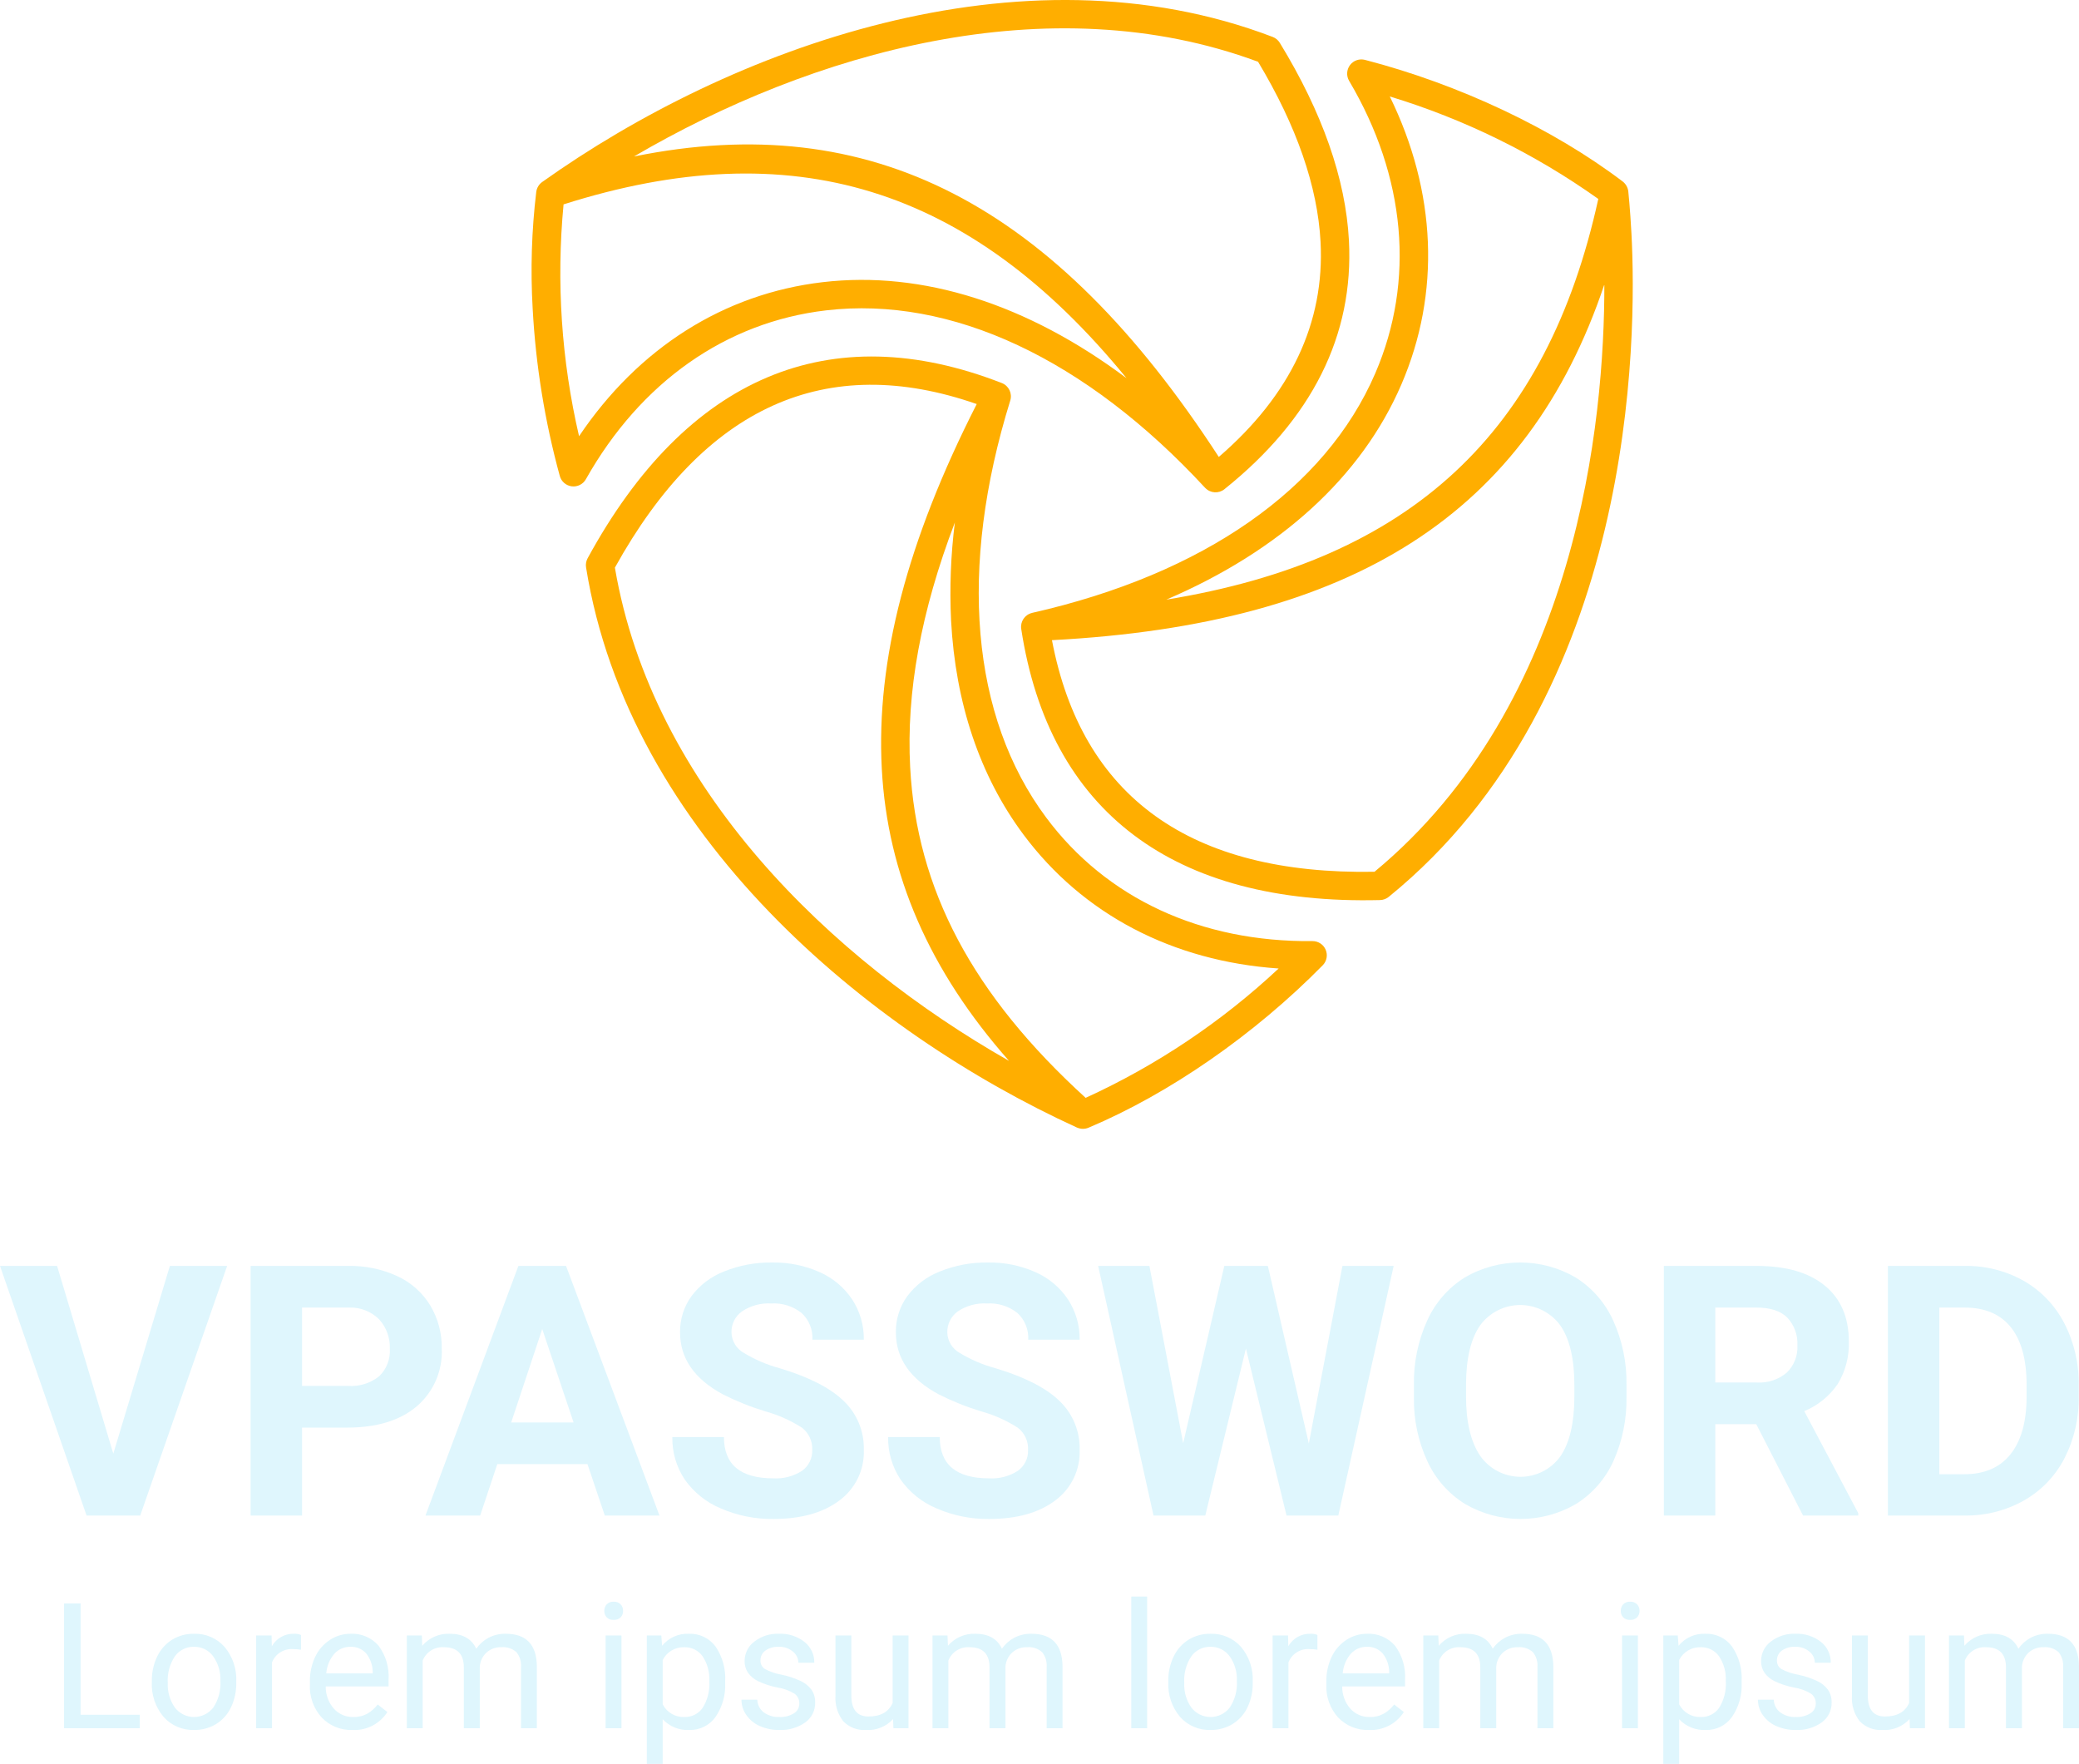
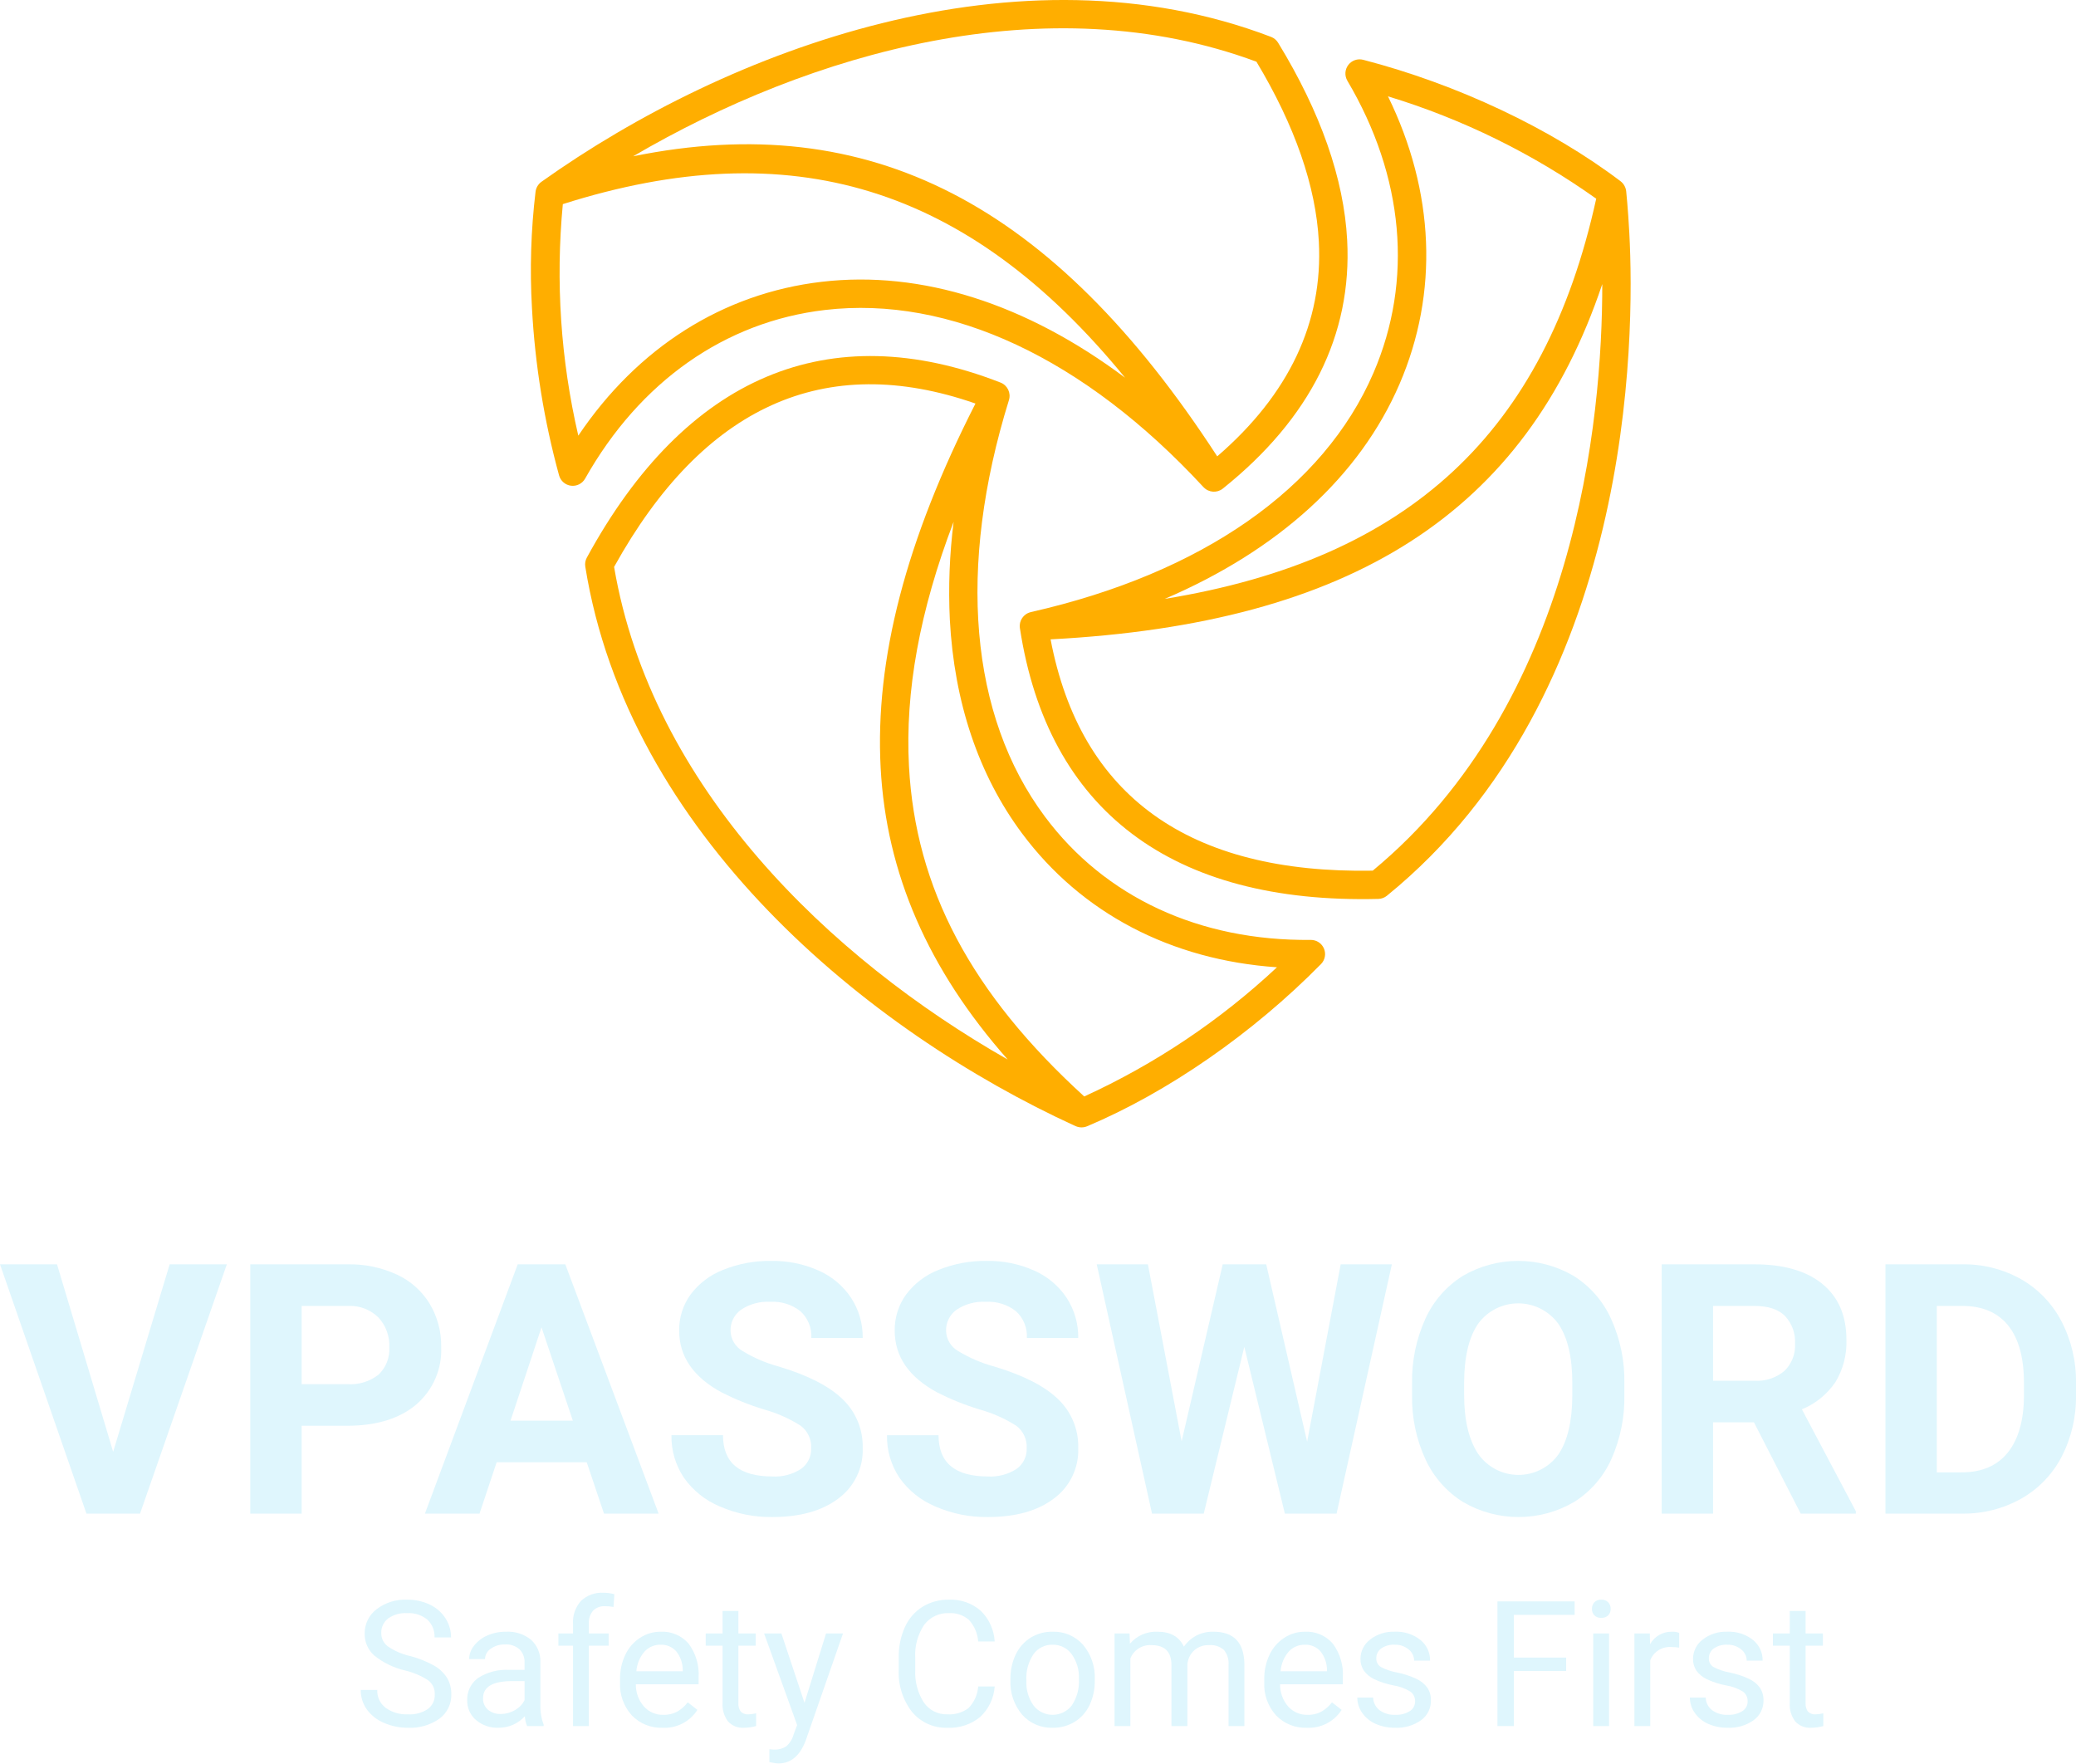
- <svg xmlns="http://www.w3.org/2000/svg" viewBox="0 0 355.305 301.424">
+ <svg xmlns="http://www.w3.org/2000/svg" viewBox="0 0 355.254 301.732">
  <defs>
    <style>.cls-1{fill:#dff6fd;}.cls-2{fill:#ffae00;}</style>
  </defs>
  <g id="Layer_2" data-name="Layer 2">
    <g id="graphics">
      <path class="cls-1" d="M19.57,248.407l9.668-32.08h9.785L24.17,258.983H15L.205,216.327H9.961Z" transform="translate(-0.2051)" />
      <path class="cls-1" d="M51.826,243.954v15.029H43.037V216.327H59.678a19.252,19.252,0,0,1,8.452,1.758,12.954,12.954,0,0,1,5.61,4.995,13.933,13.933,0,0,1,1.963,7.368,12.249,12.249,0,0,1-4.292,9.888q-4.292,3.618-11.88,3.618Zm0-7.119h7.851a7.72,7.72,0,0,0,5.317-1.641,5.969,5.969,0,0,0,1.831-4.688,7.036,7.036,0,0,0-1.846-5.068,6.895,6.895,0,0,0-5.098-1.992H51.826Z" transform="translate(-0.2051)" />
      <path class="cls-1" d="M100.606,250.194h-15.41l-2.93,8.789H72.92l15.879-42.656h8.145L112.91,258.983h-9.346Zm-13.037-7.119h10.664l-5.361-15.967Z" transform="translate(-0.2051)" />
      <path class="cls-1" d="M139.014,247.792a4.51,4.51,0,0,0-1.758-3.823,23.055,23.055,0,0,0-6.328-2.812,44.846,44.846,0,0,1-7.236-2.915q-7.266-3.926-7.266-10.576a10.297,10.297,0,0,1,1.948-6.167,12.708,12.708,0,0,1,5.596-4.233,21.061,21.061,0,0,1,8.188-1.523,19.172,19.172,0,0,1,8.145,1.655,12.969,12.969,0,0,1,5.552,4.673,12.227,12.227,0,0,1,1.978,6.855h-8.789a5.752,5.752,0,0,0-1.846-4.556,7.587,7.587,0,0,0-5.186-1.626,8.104,8.104,0,0,0-5.01,1.362,4.297,4.297,0,0,0-1.787,3.589A4.115,4.115,0,0,0,127.31,231.18a23.657,23.657,0,0,0,6.167,2.637q7.499,2.256,10.928,5.596a11.144,11.144,0,0,1,3.428,8.32,10.266,10.266,0,0,1-4.189,8.687q-4.19,3.149-11.279,3.149a21.781,21.781,0,0,1-8.965-1.802,14.187,14.187,0,0,1-6.167-4.936,12.638,12.638,0,0,1-2.124-7.266h8.818q0,7.06,8.438,7.06a8.208,8.208,0,0,0,4.893-1.274A4.146,4.146,0,0,0,139.014,247.792Z" transform="translate(-0.2051)" />
      <path class="cls-1" d="M175.898,247.792a4.51,4.51,0,0,0-1.758-3.823,23.053,23.053,0,0,0-6.328-2.812,44.838,44.838,0,0,1-7.236-2.915q-7.266-3.926-7.266-10.576a10.297,10.297,0,0,1,1.948-6.167,12.708,12.708,0,0,1,5.596-4.233,21.06,21.06,0,0,1,8.188-1.523,19.172,19.172,0,0,1,8.145,1.655,12.969,12.969,0,0,1,5.552,4.673,12.228,12.228,0,0,1,1.978,6.855h-8.789a5.752,5.752,0,0,0-1.846-4.556,7.587,7.587,0,0,0-5.186-1.626,8.104,8.104,0,0,0-5.01,1.362,4.297,4.297,0,0,0-1.787,3.589,4.116,4.116,0,0,0,2.095,3.486,23.659,23.659,0,0,0,6.167,2.637q7.499,2.256,10.928,5.596a11.144,11.144,0,0,1,3.428,8.32,10.265,10.265,0,0,1-4.19,8.687q-4.19,3.149-11.279,3.149a21.78,21.78,0,0,1-8.965-1.802,14.187,14.187,0,0,1-6.167-4.936,12.638,12.638,0,0,1-2.124-7.266h8.818q0,7.06,8.438,7.06a8.208,8.208,0,0,0,4.893-1.274A4.146,4.146,0,0,0,175.898,247.792Z" transform="translate(-0.2051)" />
      <path class="cls-1" d="M223.887,246.679l5.742-30.352h8.76l-9.463,42.656h-8.848l-6.943-28.535-6.943,28.535h-8.848l-9.463-42.656h8.76l5.771,30.293,7.031-30.293h7.441Z" transform="translate(-0.2051)" />
      <path class="cls-1" d="M278.174,238.622a25.765,25.765,0,0,1-2.227,11.045,16.769,16.769,0,0,1-6.372,7.324,18.829,18.829,0,0,1-18.97.029,16.932,16.932,0,0,1-6.445-7.28,25,25,0,0,1-2.314-10.884v-2.109a25.615,25.615,0,0,1,2.27-11.089,16.893,16.893,0,0,1,6.416-7.354,18.802,18.802,0,0,1,18.955,0,16.905,16.905,0,0,1,6.416,7.354,25.557,25.557,0,0,1,2.271,11.06Zm-8.906-1.934q0-6.709-2.402-10.195a8.486,8.486,0,0,0-13.682-.044q-2.402,3.442-2.432,10.093v2.08q0,6.533,2.402,10.137a8.412,8.412,0,0,0,13.711.132q2.373-3.472,2.402-10.122Z" transform="translate(-0.2051)" />
      <path class="cls-1" d="M300.352,243.368H293.35v15.615h-8.789V216.327h15.85q7.559,0,11.66,3.369t4.102,9.521a13.123,13.123,0,0,1-1.89,7.28,12.887,12.887,0,0,1-5.728,4.644l9.229,17.432v.41H308.35Zm-7.002-7.119h7.09a7.261,7.261,0,0,0,5.127-1.685,6.021,6.021,0,0,0,1.816-4.644,6.445,6.445,0,0,0-1.714-4.746q-1.714-1.728-5.259-1.728H293.35Z" transform="translate(-0.2051)" />
      <path class="cls-1" d="M322.852,258.983V216.327h13.125a19.931,19.931,0,0,1,10.063,2.534,17.672,17.672,0,0,1,6.929,7.207,22.241,22.241,0,0,1,2.49,10.62v1.963a22.303,22.303,0,0,1-2.446,10.576,17.52,17.52,0,0,1-6.899,7.178,20.085,20.085,0,0,1-10.049,2.578Zm8.789-35.537v28.477h4.248q5.156,0,7.881-3.369t2.783-9.639v-2.256q0-6.504-2.695-9.858t-7.881-3.354Z" transform="translate(-0.2051)" />
      <path class="cls-2" d="M224.513,160.82c-19.06.199-35.224-7.299-45.515-21.115-12.86-17.269-15.038-42.576-6.135-71.263a2.439,2.439,0,0,0-1.435-2.981c-29.404-11.471-53.886-1.116-70.8,29.944a2.439,2.439,0,0,0-.266,1.546c7.312,45.653,48.138,79.388,83.905,95.736a.28.28,0,0,1,.033.008,2.458,2.458,0,0,0,1.917.02c13.793-5.801,28.392-15.921,40.05-27.768A2.429,2.429,0,0,0,224.513,160.82ZM105.292,96.999c15.268-27.543,36.06-36.938,61.838-27.952-11.904,23.372-17.213,43.773-16.225,62.309l0,.006c.96,18.043,8.104,34.486,21.745,49.926C142.184,163.952,111.697,134.69,105.292,96.999Zm80.452,90.608C166.425,170,156.867,152.011,155.753,131.103v-.006c-.681-12.785,1.836-26.595,7.638-41.812a96.967,96.967,0,0,0-.646,16.747c.751,14.094,4.896,26.546,12.361,36.57,10.168,13.651,25.504,21.657,43.62,22.901A123.341,123.341,0,0,1,185.744,187.607Z" transform="translate(-0.2051)" />
      <path class="cls-2" d="M141.376,53.038c21.384-2.504,44.39,8.261,64.782,30.319.008.008.019.015.027.022a2.43,2.43,0,0,0,3.272.223c14.985-12.001,22.145-26.312,21.281-42.537-.559-10.48-4.533-21.835-11.815-33.75a2.445,2.445,0,0,0-1.205-1.003c-43.192-16.492-92.82,1.995-124.862,24.796a2.478,2.478,0,0,0-1.003,1.674,112.974,112.974,0,0,0-.614,19.957,135.812,135.812,0,0,0,4.64,28.611,2.429,2.429,0,0,0,4.453.544C109.688,65.292,124.264,55.043,141.376,53.038Zm73.835-42.48c6.584,10.957,10.175,21.303,10.679,30.767.735,13.812-5.111,26.169-17.389,36.76-28.125-43.293-59.474-59.572-99.946-51.345C138.797,9.026,179.375-2.74,215.212,10.558ZM99.167,74.542a123.442,123.442,0,0,1-2.648-39.616c38.943-12.366,69.333-3.187,96.21,29.698-16.901-12.645-34.824-18.409-51.919-16.407C123.907,50.197,109.306,59.475,99.167,74.542Z" transform="translate(-0.2051)" />
      <path class="cls-2" d="M279.022,39.883c-.228-4.278-.539-7.186-.539-7.186a2.515,2.515,0,0,0-.939-1.668c-11.924-9.047-27.987-16.628-44.073-20.8a2.43,2.43,0,0,0-2.699,3.586c9.704,16.407,11.29,34.153,4.471,49.974C226.717,83.56,205.89,98.1,176.594,104.731c-.007.003-.013.008-.021.012a2.435,2.435,0,0,0-1.84,2.723c4.768,31.2,25.977,47.224,61.333,46.341a2.424,2.424,0,0,0,1.471-.542C279.804,118.914,279.976,57.798,279.022,39.883ZM239.698,65.709c6.738-15.629,6.004-32.915-1.975-49.225a123.43,123.43,0,0,1,35.634,17.512c-8.767,39.911-31.91,61.639-73.828,68.473C218.932,94.152,232.886,81.513,239.698,65.709Zm-4.585,83.264c-31.486.548-50.019-12.762-55.127-39.578,51.512-2.704,81.28-21.684,94.407-60.785C274.415,71.901,269.885,120.173,235.113,148.972Z" transform="translate(-0.2051)" />
-       <path class="cls-1" d="M13.981,293.03H24.089v2.3H11.154V274.002h2.827Z" transform="translate(-0.2051)" />
-       <path class="cls-1" d="M26.154,287.259a9.362,9.362,0,0,1,.915-4.189,6.829,6.829,0,0,1,2.549-2.871,6.938,6.938,0,0,1,3.728-1.011,6.684,6.684,0,0,1,5.237,2.241A8.623,8.623,0,0,1,40.583,287.39v.19a9.445,9.445,0,0,1-.886,4.153,6.728,6.728,0,0,1-2.534,2.863,7.018,7.018,0,0,1-3.787,1.025,6.668,6.668,0,0,1-5.222-2.241,8.579,8.579,0,0,1-2-5.933Zm2.725.322a6.78,6.78,0,0,0,1.223,4.233,4.145,4.145,0,0,0,6.555-.021,7.416,7.416,0,0,0,1.216-4.534,6.768,6.768,0,0,0-1.238-4.226,3.936,3.936,0,0,0-3.289-1.619,3.891,3.891,0,0,0-3.237,1.597A7.36,7.36,0,0,0,28.879,287.581Z" transform="translate(-0.2051)" />
-       <path class="cls-1" d="M51.643,281.912a8.128,8.128,0,0,0-1.333-.102,3.571,3.571,0,0,0-3.618,2.27v11.25h-2.71V279.48h2.637l.044,1.831a4.22,4.22,0,0,1,3.779-2.124,2.769,2.769,0,0,1,1.201.205Z" transform="translate(-0.2051)" />
-       <path class="cls-1" d="M60.432,295.623a6.922,6.922,0,0,1-5.244-2.117,7.853,7.853,0,0,1-2.022-5.661v-.498a9.516,9.516,0,0,1,.901-4.212,7.04,7.04,0,0,1,2.52-2.9,6.342,6.342,0,0,1,3.508-1.047,5.936,5.936,0,0,1,4.805,2.036,8.816,8.816,0,0,1,1.714,5.83v1.128H55.876a5.635,5.635,0,0,0,1.37,3.787,4.305,4.305,0,0,0,3.333,1.442,4.719,4.719,0,0,0,2.432-.586,6.11,6.11,0,0,0,1.743-1.553l1.655,1.289A6.656,6.656,0,0,1,60.432,295.623Zm-.337-14.209a3.618,3.618,0,0,0-2.754,1.193,5.806,5.806,0,0,0-1.377,3.348h7.939V285.75a5.165,5.165,0,0,0-1.113-3.201A3.406,3.406,0,0,0,60.095,281.414Z" transform="translate(-0.2051)" />
-       <path class="cls-1" d="M72.297,279.48l.073,1.758a5.853,5.853,0,0,1,4.702-2.051q3.325,0,4.526,2.549a6.004,6.004,0,0,1,2.058-1.846,6.079,6.079,0,0,1,2.996-.703q5.215,0,5.303,5.522v10.62h-2.71v-10.459a3.638,3.638,0,0,0-.776-2.541,3.419,3.419,0,0,0-2.607-.843,3.589,3.589,0,0,0-2.505.901,3.651,3.651,0,0,0-1.157,2.424V295.33H79.475V284.944q0-3.457-3.384-3.457a3.626,3.626,0,0,0-3.647,2.271V295.33h-2.71V279.48Z" transform="translate(-0.2051)" />
-       <path class="cls-1" d="M103.483,275.276a1.618,1.618,0,0,1,.403-1.113,1.513,1.513,0,0,1,1.194-.454,1.536,1.536,0,0,1,1.201.454,1.601,1.601,0,0,1,.41,1.113,1.548,1.548,0,0,1-.41,1.099,1.564,1.564,0,0,1-1.201.44,1.54,1.54,0,0,1-1.194-.44A1.564,1.564,0,0,1,103.483,275.276Zm2.93,20.054h-2.71V279.48h2.71Z" transform="translate(-0.2051)" />
-       <path class="cls-1" d="M124.138,287.581a9.491,9.491,0,0,1-1.655,5.83A5.305,5.305,0,0,1,118,295.623a5.813,5.813,0,0,1-4.541-1.831v7.632h-2.71V279.48h2.476l.132,1.758a5.583,5.583,0,0,1,4.6-2.051,5.404,5.404,0,0,1,4.519,2.153,9.594,9.594,0,0,1,1.663,5.991Zm-2.71-.308a7.003,7.003,0,0,0-1.143-4.233,3.681,3.681,0,0,0-3.135-1.553,3.984,3.984,0,0,0-3.691,2.183v7.573a3.991,3.991,0,0,0,3.721,2.168,3.661,3.661,0,0,0,3.098-1.546A7.641,7.641,0,0,0,121.428,287.273Z" transform="translate(-0.2051)" />
-       <path class="cls-1" d="M136.809,291.126a1.994,1.994,0,0,0-.828-1.706,7.965,7.965,0,0,0-2.886-1.048,13.643,13.643,0,0,1-3.267-1.055,4.646,4.646,0,0,1-1.787-1.465,3.504,3.504,0,0,1-.579-2.022,4.112,4.112,0,0,1,1.648-3.296,6.436,6.436,0,0,1,4.212-1.348,6.623,6.623,0,0,1,4.372,1.392,4.42,4.42,0,0,1,1.677,3.56h-2.725a2.446,2.446,0,0,0-.945-1.919,3.54,3.54,0,0,0-2.38-.806,3.705,3.705,0,0,0-2.314.644,2.029,2.029,0,0,0-.835,1.685,1.644,1.644,0,0,0,.776,1.48,9.553,9.553,0,0,0,2.805.952,14.623,14.623,0,0,1,3.289,1.084,4.798,4.798,0,0,1,1.868,1.517,3.726,3.726,0,0,1,.608,2.16,4.057,4.057,0,0,1-1.699,3.406,7.127,7.127,0,0,1-4.409,1.281,7.982,7.982,0,0,1-3.369-.674,5.474,5.474,0,0,1-2.292-1.883,4.533,4.533,0,0,1-.828-2.614h2.71a2.807,2.807,0,0,0,1.091,2.161,4.234,4.234,0,0,0,2.688.798,4.37,4.37,0,0,0,2.468-.622A1.914,1.914,0,0,0,136.809,291.126Z" transform="translate(-0.2051)" />
-       <path class="cls-1" d="M152.834,293.762a5.756,5.756,0,0,1-4.644,1.86,4.924,4.924,0,0,1-3.86-1.473,6.369,6.369,0,0,1-1.34-4.357V279.48h2.71V289.72q0,3.603,2.93,3.603,3.105,0,4.131-2.314V279.48h2.71v15.85h-2.578Z" transform="translate(-0.2051)" />
-       <path class="cls-1" d="M162.136,279.48l.073,1.758a5.853,5.853,0,0,1,4.702-2.051q3.325,0,4.526,2.549a6.003,6.003,0,0,1,2.058-1.846,6.078,6.078,0,0,1,2.996-.703q5.215,0,5.303,5.522v10.62h-2.71v-10.459a3.638,3.638,0,0,0-.776-2.541,3.419,3.419,0,0,0-2.607-.843,3.589,3.589,0,0,0-2.505.901,3.651,3.651,0,0,0-1.157,2.424V295.33h-2.725V284.944q0-3.457-3.384-3.457a3.626,3.626,0,0,0-3.647,2.271V295.33h-2.71V279.48Z" transform="translate(-0.2051)" />
-       <path class="cls-1" d="M196.252,295.33h-2.71v-22.5h2.71Z" transform="translate(-0.2051)" />
-       <path class="cls-1" d="M199.87,287.259a9.362,9.362,0,0,1,.916-4.189,6.829,6.829,0,0,1,2.549-2.871,6.936,6.936,0,0,1,3.728-1.011,6.685,6.685,0,0,1,5.237,2.241,8.622,8.622,0,0,1,1.999,5.962v.19a9.445,9.445,0,0,1-.886,4.153,6.728,6.728,0,0,1-2.534,2.863,7.019,7.019,0,0,1-3.787,1.025,6.667,6.667,0,0,1-5.222-2.241,8.579,8.579,0,0,1-2-5.933Zm2.725.322a6.78,6.78,0,0,0,1.224,4.233,4.145,4.145,0,0,0,6.555-.021,7.416,7.416,0,0,0,1.216-4.534,6.767,6.767,0,0,0-1.237-4.226,3.936,3.936,0,0,0-3.289-1.619,3.891,3.891,0,0,0-3.237,1.597A7.36,7.36,0,0,0,202.595,287.581Z" transform="translate(-0.2051)" />
-       <path class="cls-1" d="M225.358,281.912a8.128,8.128,0,0,0-1.333-.102,3.571,3.571,0,0,0-3.618,2.27v11.25h-2.71V279.48h2.637l.044,1.831a4.22,4.22,0,0,1,3.779-2.124,2.769,2.769,0,0,1,1.201.205Z" transform="translate(-0.2051)" />
-       <path class="cls-1" d="M234.148,295.623a6.922,6.922,0,0,1-5.244-2.117,7.854,7.854,0,0,1-2.022-5.661v-.498a9.516,9.516,0,0,1,.901-4.212,7.04,7.04,0,0,1,2.519-2.9,6.34,6.34,0,0,1,3.508-1.047,5.936,5.936,0,0,1,4.805,2.036,8.816,8.816,0,0,1,1.714,5.83v1.128H229.592a5.636,5.636,0,0,0,1.37,3.787,4.304,4.304,0,0,0,3.332,1.442,4.719,4.719,0,0,0,2.432-.586,6.111,6.111,0,0,0,1.743-1.553l1.655,1.289A6.656,6.656,0,0,1,234.148,295.623Zm-.337-14.209a3.618,3.618,0,0,0-2.754,1.193,5.808,5.808,0,0,0-1.377,3.348h7.939V285.75a5.165,5.165,0,0,0-1.113-3.201A3.406,3.406,0,0,0,233.81,281.414Z" transform="translate(-0.2051)" />
-       <path class="cls-1" d="M246.013,279.48l.073,1.758a5.853,5.853,0,0,1,4.702-2.051q3.325,0,4.526,2.549a6.004,6.004,0,0,1,2.058-1.846,6.077,6.077,0,0,1,2.995-.703q5.215,0,5.303,5.522v10.62h-2.71v-10.459a3.638,3.638,0,0,0-.776-2.541,3.419,3.419,0,0,0-2.607-.843,3.589,3.589,0,0,0-2.505.901,3.651,3.651,0,0,0-1.157,2.424V295.33H253.19V284.944q0-3.457-3.384-3.457a3.626,3.626,0,0,0-3.647,2.271V295.33h-2.71V279.48Z" transform="translate(-0.2051)" />
-       <path class="cls-1" d="M277.199,275.276a1.619,1.619,0,0,1,.403-1.113,1.512,1.512,0,0,1,1.193-.454,1.536,1.536,0,0,1,1.201.454,1.601,1.601,0,0,1,.41,1.113,1.548,1.548,0,0,1-.41,1.099,1.564,1.564,0,0,1-1.201.44,1.539,1.539,0,0,1-1.193-.44A1.564,1.564,0,0,1,277.199,275.276Zm2.93,20.054h-2.71V279.48h2.71Z" transform="translate(-0.2051)" />
-       <path class="cls-1" d="M297.853,287.581a9.49,9.49,0,0,1-1.655,5.83,5.305,5.305,0,0,1-4.482,2.212,5.813,5.813,0,0,1-4.541-1.831v7.632h-2.71V279.48H286.94l.132,1.758a5.582,5.582,0,0,1,4.6-2.051,5.405,5.405,0,0,1,4.519,2.153,9.594,9.594,0,0,1,1.662,5.991Zm-2.71-.308a7.003,7.003,0,0,0-1.143-4.233,3.681,3.681,0,0,0-3.135-1.553,3.984,3.984,0,0,0-3.691,2.183v7.573a3.991,3.991,0,0,0,3.721,2.168,3.662,3.662,0,0,0,3.099-1.546A7.641,7.641,0,0,0,295.144,287.273Z" transform="translate(-0.2051)" />
-       <path class="cls-1" d="M310.524,291.126a1.994,1.994,0,0,0-.827-1.706,7.965,7.965,0,0,0-2.886-1.048,13.645,13.645,0,0,1-3.267-1.055,4.648,4.648,0,0,1-1.787-1.465,3.505,3.505,0,0,1-.579-2.022,4.112,4.112,0,0,1,1.648-3.296,6.435,6.435,0,0,1,4.211-1.348,6.624,6.624,0,0,1,4.373,1.392,4.42,4.42,0,0,1,1.677,3.56h-2.725a2.446,2.446,0,0,0-.944-1.919,3.541,3.541,0,0,0-2.381-.806,3.705,3.705,0,0,0-2.314.644,2.029,2.029,0,0,0-.835,1.685,1.644,1.644,0,0,0,.776,1.48,9.558,9.558,0,0,0,2.806.952,14.617,14.617,0,0,1,3.288,1.084,4.801,4.801,0,0,1,1.868,1.517,3.727,3.727,0,0,1,.607,2.16,4.057,4.057,0,0,1-1.699,3.406,7.128,7.128,0,0,1-4.409,1.281,7.982,7.982,0,0,1-3.369-.674,5.473,5.473,0,0,1-2.292-1.883,4.534,4.534,0,0,1-.828-2.614h2.71a2.807,2.807,0,0,0,1.092,2.161,4.232,4.232,0,0,0,2.688.798,4.372,4.372,0,0,0,2.469-.622A1.913,1.913,0,0,0,310.524,291.126Z" transform="translate(-0.2051)" />
-       <path class="cls-1" d="M326.55,293.762a5.756,5.756,0,0,1-4.644,1.86,4.923,4.923,0,0,1-3.859-1.473,6.369,6.369,0,0,1-1.341-4.357V279.48h2.71V289.72q0,3.603,2.93,3.603,3.105,0,4.131-2.314V279.48h2.71v15.85h-2.578Z" transform="translate(-0.2051)" />
-       <path class="cls-1" d="M335.852,279.48l.073,1.758a5.853,5.853,0,0,1,4.702-2.051q3.325,0,4.526,2.549a6.002,6.002,0,0,1,2.058-1.846,6.08,6.08,0,0,1,2.996-.703q5.215,0,5.303,5.522v10.62H352.8v-10.459a3.638,3.638,0,0,0-.776-2.541,3.419,3.419,0,0,0-2.607-.843,3.589,3.589,0,0,0-2.505.901,3.651,3.651,0,0,0-1.157,2.424V295.33h-2.725V284.944q0-3.457-3.384-3.457a3.626,3.626,0,0,0-3.647,2.271V295.33h-2.71V279.48Z" transform="translate(-0.2051)" />
+       <path class="cls-1" d="M69.523,285.824a13.239,13.239,0,0,1-5.266-2.556,4.886,4.886,0,0,1-1.648-3.743,5.157,5.157,0,0,1,2.014-4.167A8,8,0,0,1,69.86,273.71a8.738,8.738,0,0,1,3.918.85,6.443,6.443,0,0,1,2.666,2.344A5.993,5.993,0,0,1,77.39,280.17H74.562a3.901,3.901,0,0,0-1.23-3.051A5.006,5.006,0,0,0,69.86,276.01a5.124,5.124,0,0,0-3.245.917,3.061,3.061,0,0,0-1.165,2.546,2.753,2.753,0,0,0,1.106,2.209,10.851,10.851,0,0,0,3.765,1.651,17.517,17.517,0,0,1,4.16,1.649,6.322,6.322,0,0,1,2.227,2.103,5.365,5.365,0,0,1,.725,2.827,4.981,4.981,0,0,1-2.022,4.152,8.613,8.613,0,0,1-5.405,1.561,10.041,10.041,0,0,1-4.101-.842,6.903,6.903,0,0,1-2.937-2.308,5.63,5.63,0,0,1-1.033-3.325h2.827a3.675,3.675,0,0,0,1.428,3.055,6.019,6.019,0,0,0,3.816,1.12,5.529,5.529,0,0,0,3.413-.908,2.95,2.95,0,0,0,1.187-2.476,2.894,2.894,0,0,0-1.099-2.424A12.642,12.642,0,0,0,69.523,285.824Z" transform="translate(-0.2051)" />
+       <path class="cls-1" d="M90.397,295.331a5.692,5.692,0,0,1-.381-1.67,6.047,6.047,0,0,1-4.512,1.963,5.59,5.59,0,0,1-3.845-1.326,4.287,4.287,0,0,1-1.502-3.361,4.482,4.482,0,0,1,1.882-3.846,8.882,8.882,0,0,1,5.295-1.369h2.637v-1.245a3.042,3.042,0,0,0-.85-2.263,3.415,3.415,0,0,0-2.505-.843,3.952,3.952,0,0,0-2.432.733,2.158,2.158,0,0,0-.981,1.772H80.481a3.743,3.743,0,0,1,.842-2.293,5.757,5.757,0,0,1,2.285-1.75,7.689,7.689,0,0,1,3.171-.644,6.27,6.27,0,0,1,4.292,1.369,4.943,4.943,0,0,1,1.611,3.772v7.295a8.919,8.919,0,0,0,.557,3.472v.234ZM85.9,293.265a4.763,4.763,0,0,0,2.417-.659,3.988,3.988,0,0,0,1.655-1.714V287.64H87.849q-4.98,0-4.98,2.915a2.467,2.467,0,0,0,.85,1.992A3.265,3.265,0,0,0,85.9,293.265Z" transform="translate(-0.2051)" />
+       <path class="cls-1" d="M98.264,295.331V281.576H95.759v-2.095h2.505v-1.626a5.397,5.397,0,0,1,1.362-3.94,5.146,5.146,0,0,1,3.853-1.392,7.196,7.196,0,0,1,1.86.247l-.146,2.185a7.783,7.783,0,0,0-1.465-.132,2.643,2.643,0,0,0-2.036.771,3.13,3.13,0,0,0-.718,2.212v1.675h3.384v2.095h-3.384v13.755Z" transform="translate(-0.2051)" />
+       <path class="cls-1" d="M113.571,295.624a6.922,6.922,0,0,1-5.244-2.117,7.854,7.854,0,0,1-2.021-5.661v-.498a9.517,9.517,0,0,1,.901-4.212,7.04,7.04,0,0,1,2.52-2.9,6.342,6.342,0,0,1,3.508-1.047,5.936,5.936,0,0,1,4.805,2.036,8.816,8.816,0,0,1,1.714,5.83v1.128H109.016a5.635,5.635,0,0,0,1.37,3.787,4.305,4.305,0,0,0,3.333,1.442,4.72,4.72,0,0,0,2.432-.586,6.11,6.11,0,0,0,1.743-1.553l1.655,1.289A6.656,6.656,0,0,1,113.571,295.624Zm-.337-14.209a3.618,3.618,0,0,0-2.754,1.193,5.807,5.807,0,0,0-1.377,3.348h7.94v-.205A5.166,5.166,0,0,0,115.93,282.55,3.406,3.406,0,0,0,113.234,281.415Z" transform="translate(-0.2051)" />
+       <path class="cls-1" d="M126.564,275.643v3.838h2.959v2.095h-2.959v9.842a2.198,2.198,0,0,0,.396,1.43,1.666,1.666,0,0,0,1.348.477,6.561,6.561,0,0,0,1.289-.176v2.184a7.89,7.89,0,0,1-2.08.291,3.375,3.375,0,0,1-2.739-1.099,4.72,4.72,0,0,1-.923-3.12v-9.829h-2.886v-2.095h2.886v-3.838Z" transform="translate(-0.2051)" />
+       <path class="cls-1" d="M137.873,291.361l3.692-11.88h2.9l-6.372,18.296q-1.48,3.955-4.702,3.955l-.513-.044-1.011-.19v-2.197l.732.059a3.606,3.606,0,0,0,2.146-.557,4.028,4.028,0,0,0,1.267-2.036l.601-1.611-5.654-15.674h2.959Z" transform="translate(-0.2051)" />
+       <path class="cls-1" d="M170.422,288.563a7.848,7.848,0,0,1-2.498,5.223,8.185,8.185,0,0,1-5.588,1.838,7.516,7.516,0,0,1-6.057-2.71,10.903,10.903,0,0,1-2.278-7.251V283.612a12.152,12.152,0,0,1,1.062-5.229,7.926,7.926,0,0,1,3.01-3.464,8.373,8.373,0,0,1,4.512-1.209,7.711,7.711,0,0,1,5.449,1.897,7.944,7.944,0,0,1,2.388,5.252h-2.827a6.126,6.126,0,0,0-1.589-3.702,4.806,4.806,0,0,0-3.42-1.147,5.033,5.033,0,0,0-4.226,1.994,9.154,9.154,0,0,0-1.531,5.674v2.066a9.407,9.407,0,0,0,1.45,5.527,4.686,4.686,0,0,0,4.058,2.053,5.412,5.412,0,0,0,3.596-1.062,5.894,5.894,0,0,0,1.663-3.699Z" transform="translate(-0.2051)" />
+       <path class="cls-1" d="M173.117,287.26a9.362,9.362,0,0,1,.915-4.189,6.83,6.83,0,0,1,2.549-2.871,6.938,6.938,0,0,1,3.728-1.011,6.684,6.684,0,0,1,5.237,2.241,8.62,8.62,0,0,1,2,5.962v.19a9.446,9.446,0,0,1-.886,4.153,6.733,6.733,0,0,1-2.535,2.863,7.018,7.018,0,0,1-3.787,1.025,6.668,6.668,0,0,1-5.222-2.241,8.579,8.579,0,0,1-2-5.933Zm2.725.322a6.781,6.781,0,0,0,1.223,4.233,4.146,4.146,0,0,0,6.555-.021,7.416,7.416,0,0,0,1.216-4.534,6.767,6.767,0,0,0-1.238-4.226,3.935,3.935,0,0,0-3.288-1.619,3.891,3.891,0,0,0-3.237,1.597A7.359,7.359,0,0,0,175.842,287.582Z" transform="translate(-0.2051)" />
+       <path class="cls-1" d="M193.493,279.481l.073,1.758a5.853,5.853,0,0,1,4.702-2.051q3.325,0,4.526,2.549a6.007,6.007,0,0,1,2.059-1.846,6.077,6.077,0,0,1,2.995-.703q5.215,0,5.303,5.522v10.62h-2.71v-10.459a3.638,3.638,0,0,0-.776-2.541,3.419,3.419,0,0,0-2.607-.843,3.589,3.589,0,0,0-2.505.901,3.651,3.651,0,0,0-1.157,2.424v10.518h-2.725V284.945q0-3.457-3.384-3.457a3.626,3.626,0,0,0-3.647,2.271v11.572h-2.71v-15.85Z" transform="translate(-0.2051)" />
+       <path class="cls-1" d="M223.815,295.624a6.922,6.922,0,0,1-5.244-2.117,7.854,7.854,0,0,1-2.022-5.661v-.498a9.516,9.516,0,0,1,.901-4.212,7.04,7.04,0,0,1,2.519-2.9,6.34,6.34,0,0,1,3.508-1.047,5.936,5.936,0,0,1,4.805,2.036,8.816,8.816,0,0,1,1.714,5.83v1.128H219.26a5.635,5.635,0,0,0,1.37,3.787,4.304,4.304,0,0,0,3.332,1.442,4.721,4.721,0,0,0,2.432-.586,6.11,6.11,0,0,0,1.743-1.553l1.655,1.289A6.655,6.655,0,0,1,223.815,295.624Zm-.337-14.209a3.618,3.618,0,0,0-2.754,1.193,5.806,5.806,0,0,0-1.377,3.348h7.939v-.205a5.165,5.165,0,0,0-1.113-3.201A3.406,3.406,0,0,0,223.478,281.415Z" transform="translate(-0.2051)" />
+       <path class="cls-1" d="M242.36,291.127a1.994,1.994,0,0,0-.827-1.706,7.968,7.968,0,0,0-2.886-1.048,13.642,13.642,0,0,1-3.267-1.055,4.647,4.647,0,0,1-1.787-1.465,3.504,3.504,0,0,1-.579-2.022,4.112,4.112,0,0,1,1.649-3.296,6.434,6.434,0,0,1,4.211-1.348,6.624,6.624,0,0,1,4.373,1.392,4.42,4.42,0,0,1,1.677,3.56h-2.725a2.446,2.446,0,0,0-.944-1.919,3.542,3.542,0,0,0-2.381-.806,3.705,3.705,0,0,0-2.314.644,2.029,2.029,0,0,0-.835,1.685,1.644,1.644,0,0,0,.776,1.48,9.557,9.557,0,0,0,2.806.952,14.614,14.614,0,0,1,3.288,1.084,4.8,4.8,0,0,1,1.868,1.517,3.726,3.726,0,0,1,.607,2.16,4.057,4.057,0,0,1-1.699,3.406,7.127,7.127,0,0,1-4.409,1.281,7.98,7.98,0,0,1-3.369-.674,5.471,5.471,0,0,1-2.292-1.883,4.533,4.533,0,0,1-.828-2.614h2.71a2.807,2.807,0,0,0,1.092,2.161,4.232,4.232,0,0,0,2.688.798,4.373,4.373,0,0,0,2.469-.622A1.913,1.913,0,0,0,242.36,291.127Z" transform="translate(-0.2051)" />
+       <path class="cls-1" d="M268.215,285.912h-8.95v9.419h-2.812V274.003H269.665v2.3h-10.4v7.31h8.95Z" transform="translate(-0.2051)" />
+       <path class="cls-1" d="M272.624,275.277a1.618,1.618,0,0,1,.403-1.113,1.512,1.512,0,0,1,1.193-.454,1.536,1.536,0,0,1,1.201.454,1.601,1.601,0,0,1,.41,1.113,1.548,1.548,0,0,1-.41,1.099,1.564,1.564,0,0,1-1.201.44,1.539,1.539,0,0,1-1.193-.44A1.565,1.565,0,0,1,272.624,275.277Zm2.93,20.054h-2.71v-15.85h2.71Z" transform="translate(-0.2051)" />
+       <path class="cls-1" d="M287.551,281.913a8.128,8.128,0,0,0-1.333-.102,3.571,3.571,0,0,0-3.618,2.271v11.25h-2.71v-15.85h2.637l.044,1.831a4.22,4.22,0,0,1,3.779-2.124,2.769,2.769,0,0,1,1.201.205Z" transform="translate(-0.2051)" />
+       <path class="cls-1" d="M299.27,291.127a1.994,1.994,0,0,0-.827-1.706,7.968,7.968,0,0,0-2.886-1.048,13.645,13.645,0,0,1-3.267-1.055,4.649,4.649,0,0,1-1.787-1.465,3.505,3.505,0,0,1-.579-2.022,4.112,4.112,0,0,1,1.649-3.296,6.434,6.434,0,0,1,4.211-1.348,6.624,6.624,0,0,1,4.373,1.392,4.42,4.42,0,0,1,1.677,3.56h-2.725a2.446,2.446,0,0,0-.944-1.919,3.542,3.542,0,0,0-2.381-.806,3.705,3.705,0,0,0-2.314.644,2.029,2.029,0,0,0-.835,1.685,1.644,1.644,0,0,0,.776,1.48,9.556,9.556,0,0,0,2.806.952,14.614,14.614,0,0,1,3.288,1.084,4.8,4.8,0,0,1,1.868,1.517,3.727,3.727,0,0,1,.607,2.16,4.057,4.057,0,0,1-1.699,3.406,7.128,7.128,0,0,1-4.409,1.281,7.98,7.98,0,0,1-3.369-.674,5.471,5.471,0,0,1-2.292-1.883,4.533,4.533,0,0,1-.828-2.614h2.71a2.807,2.807,0,0,0,1.092,2.161,4.232,4.232,0,0,0,2.688.798,4.372,4.372,0,0,0,2.469-.622A1.913,1.913,0,0,0,299.27,291.127Z" transform="translate(-0.2051)" />
+       <path class="cls-1" d="M309.187,275.643v3.838h2.959v2.095h-2.959v9.842a2.198,2.198,0,0,0,.396,1.43,1.666,1.666,0,0,0,1.348.477,6.561,6.561,0,0,0,1.289-.176v2.184a7.89,7.89,0,0,1-2.08.291,3.375,3.375,0,0,1-2.739-1.099,4.72,4.72,0,0,1-.923-3.12v-9.829h-2.886v-2.095h2.886v-3.838Z" transform="translate(-0.2051)" />
    </g>
  </g>
</svg>
